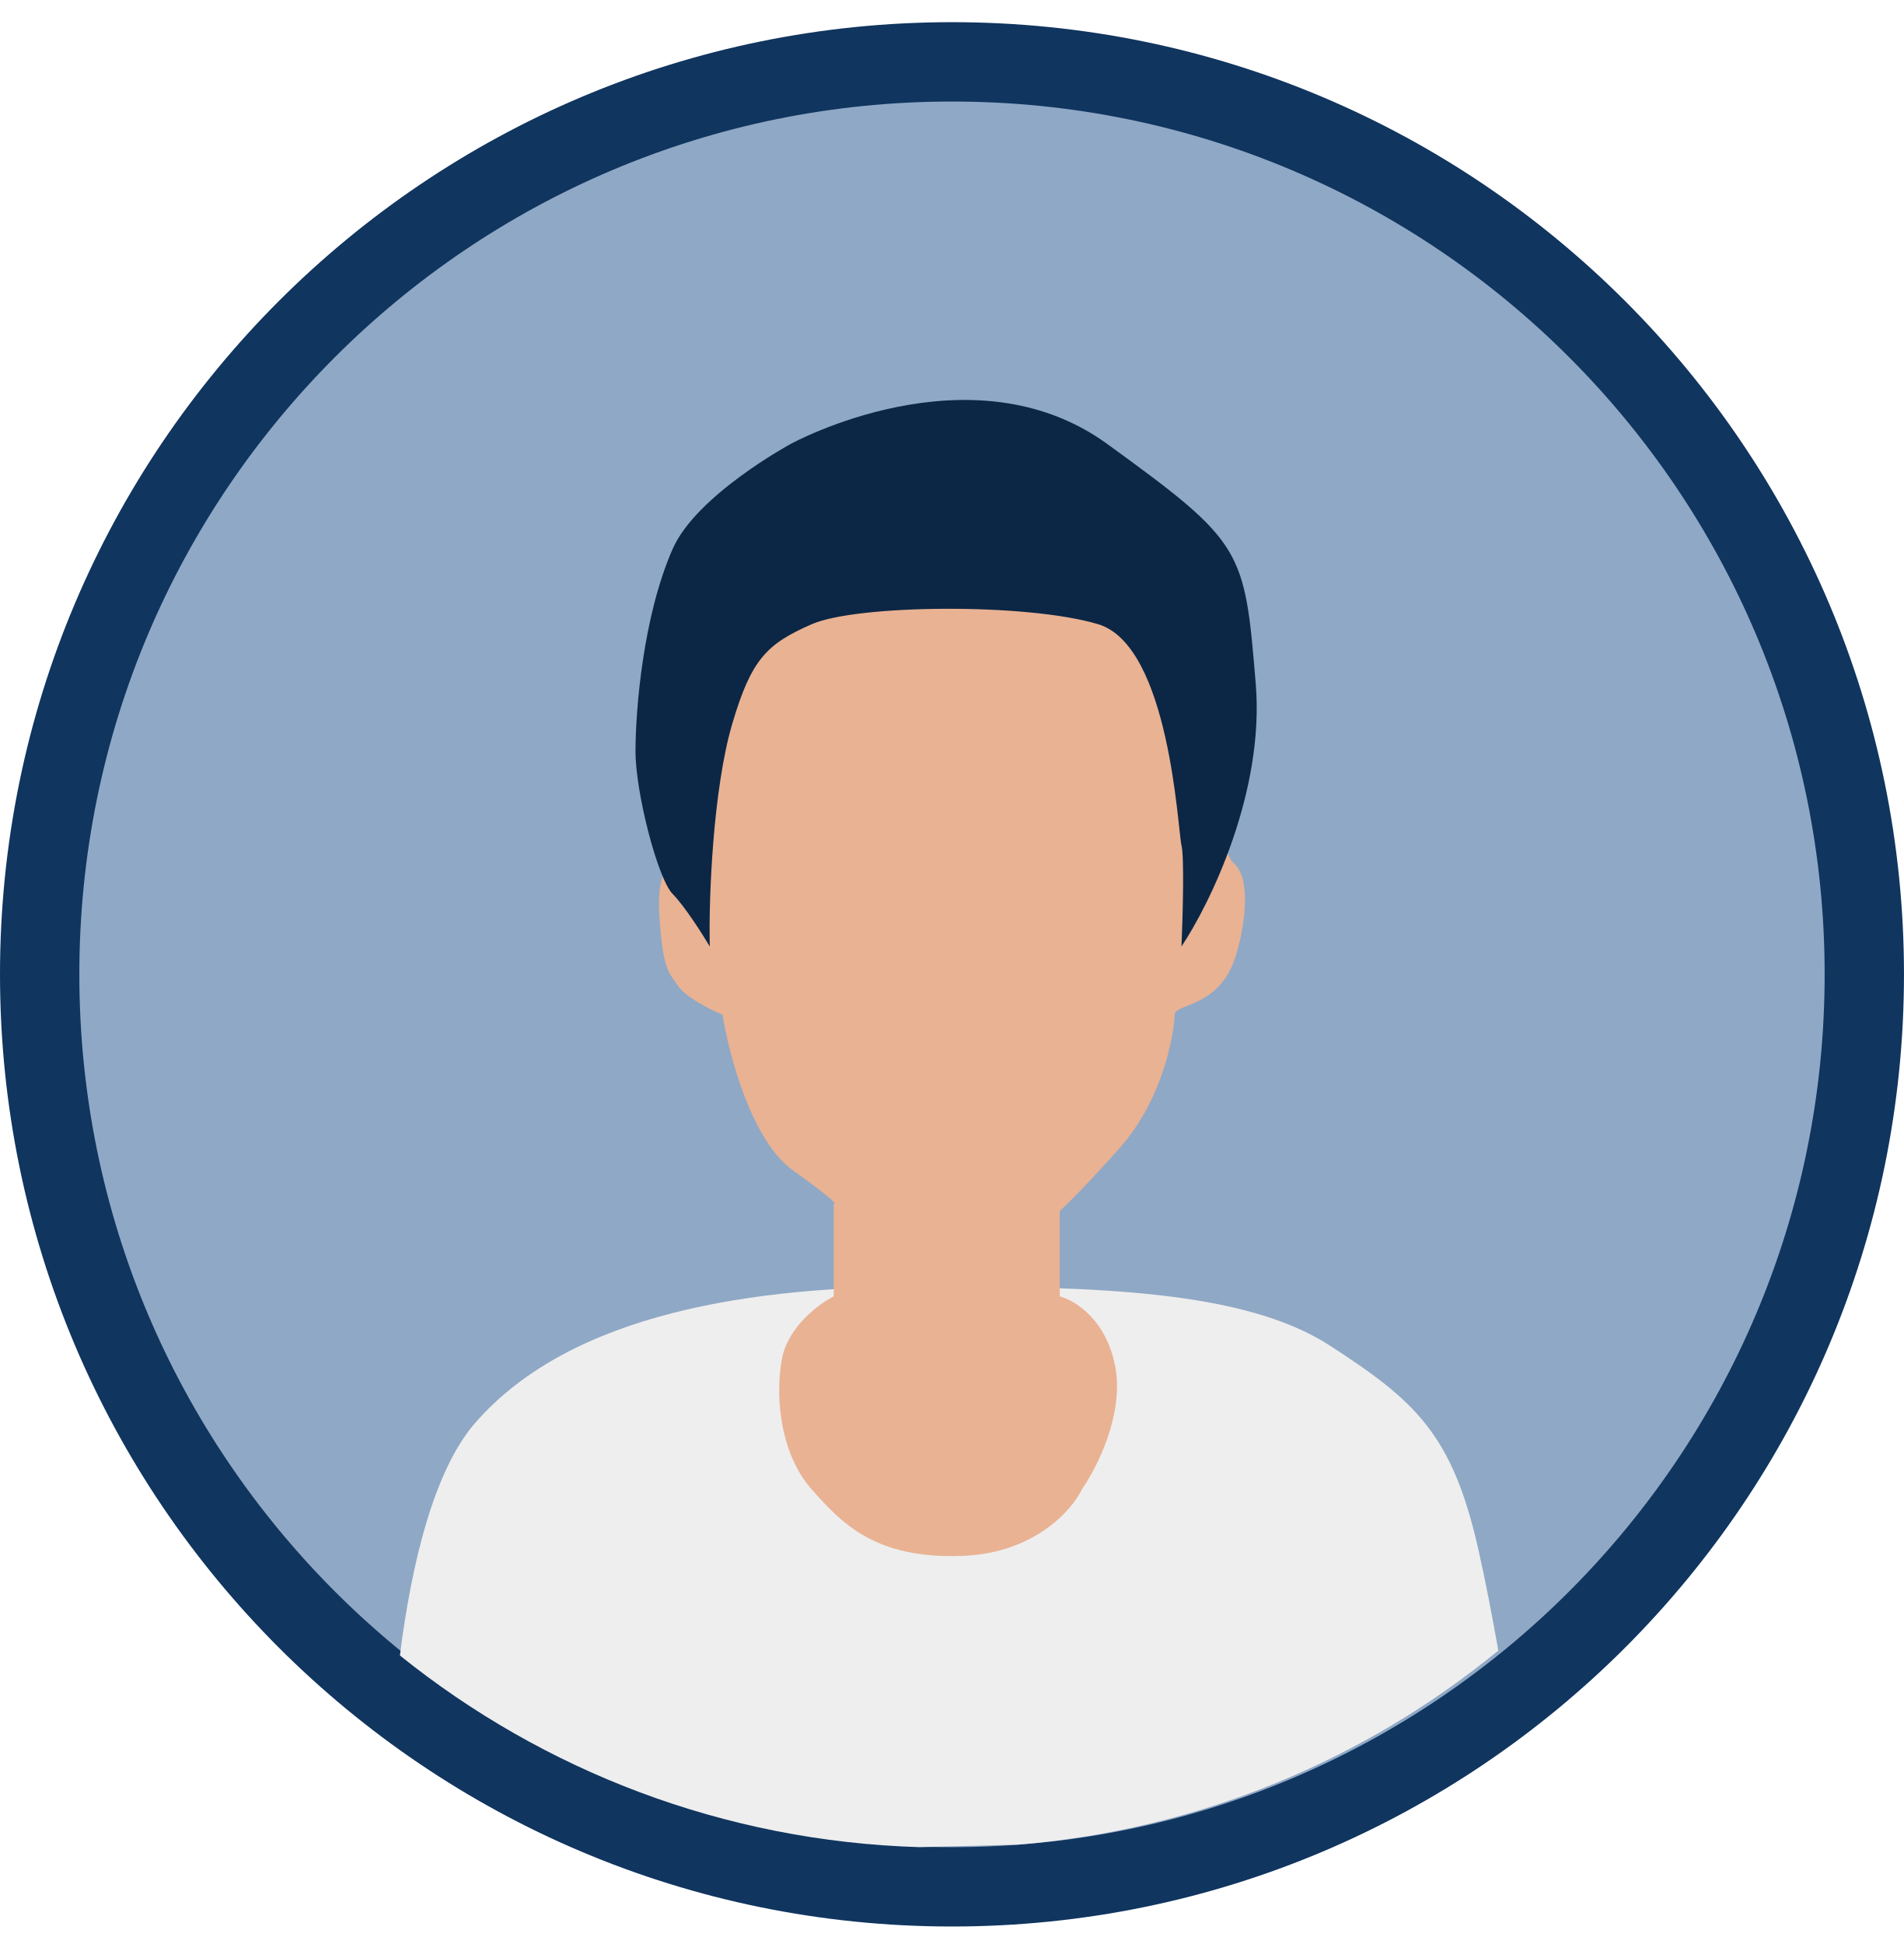
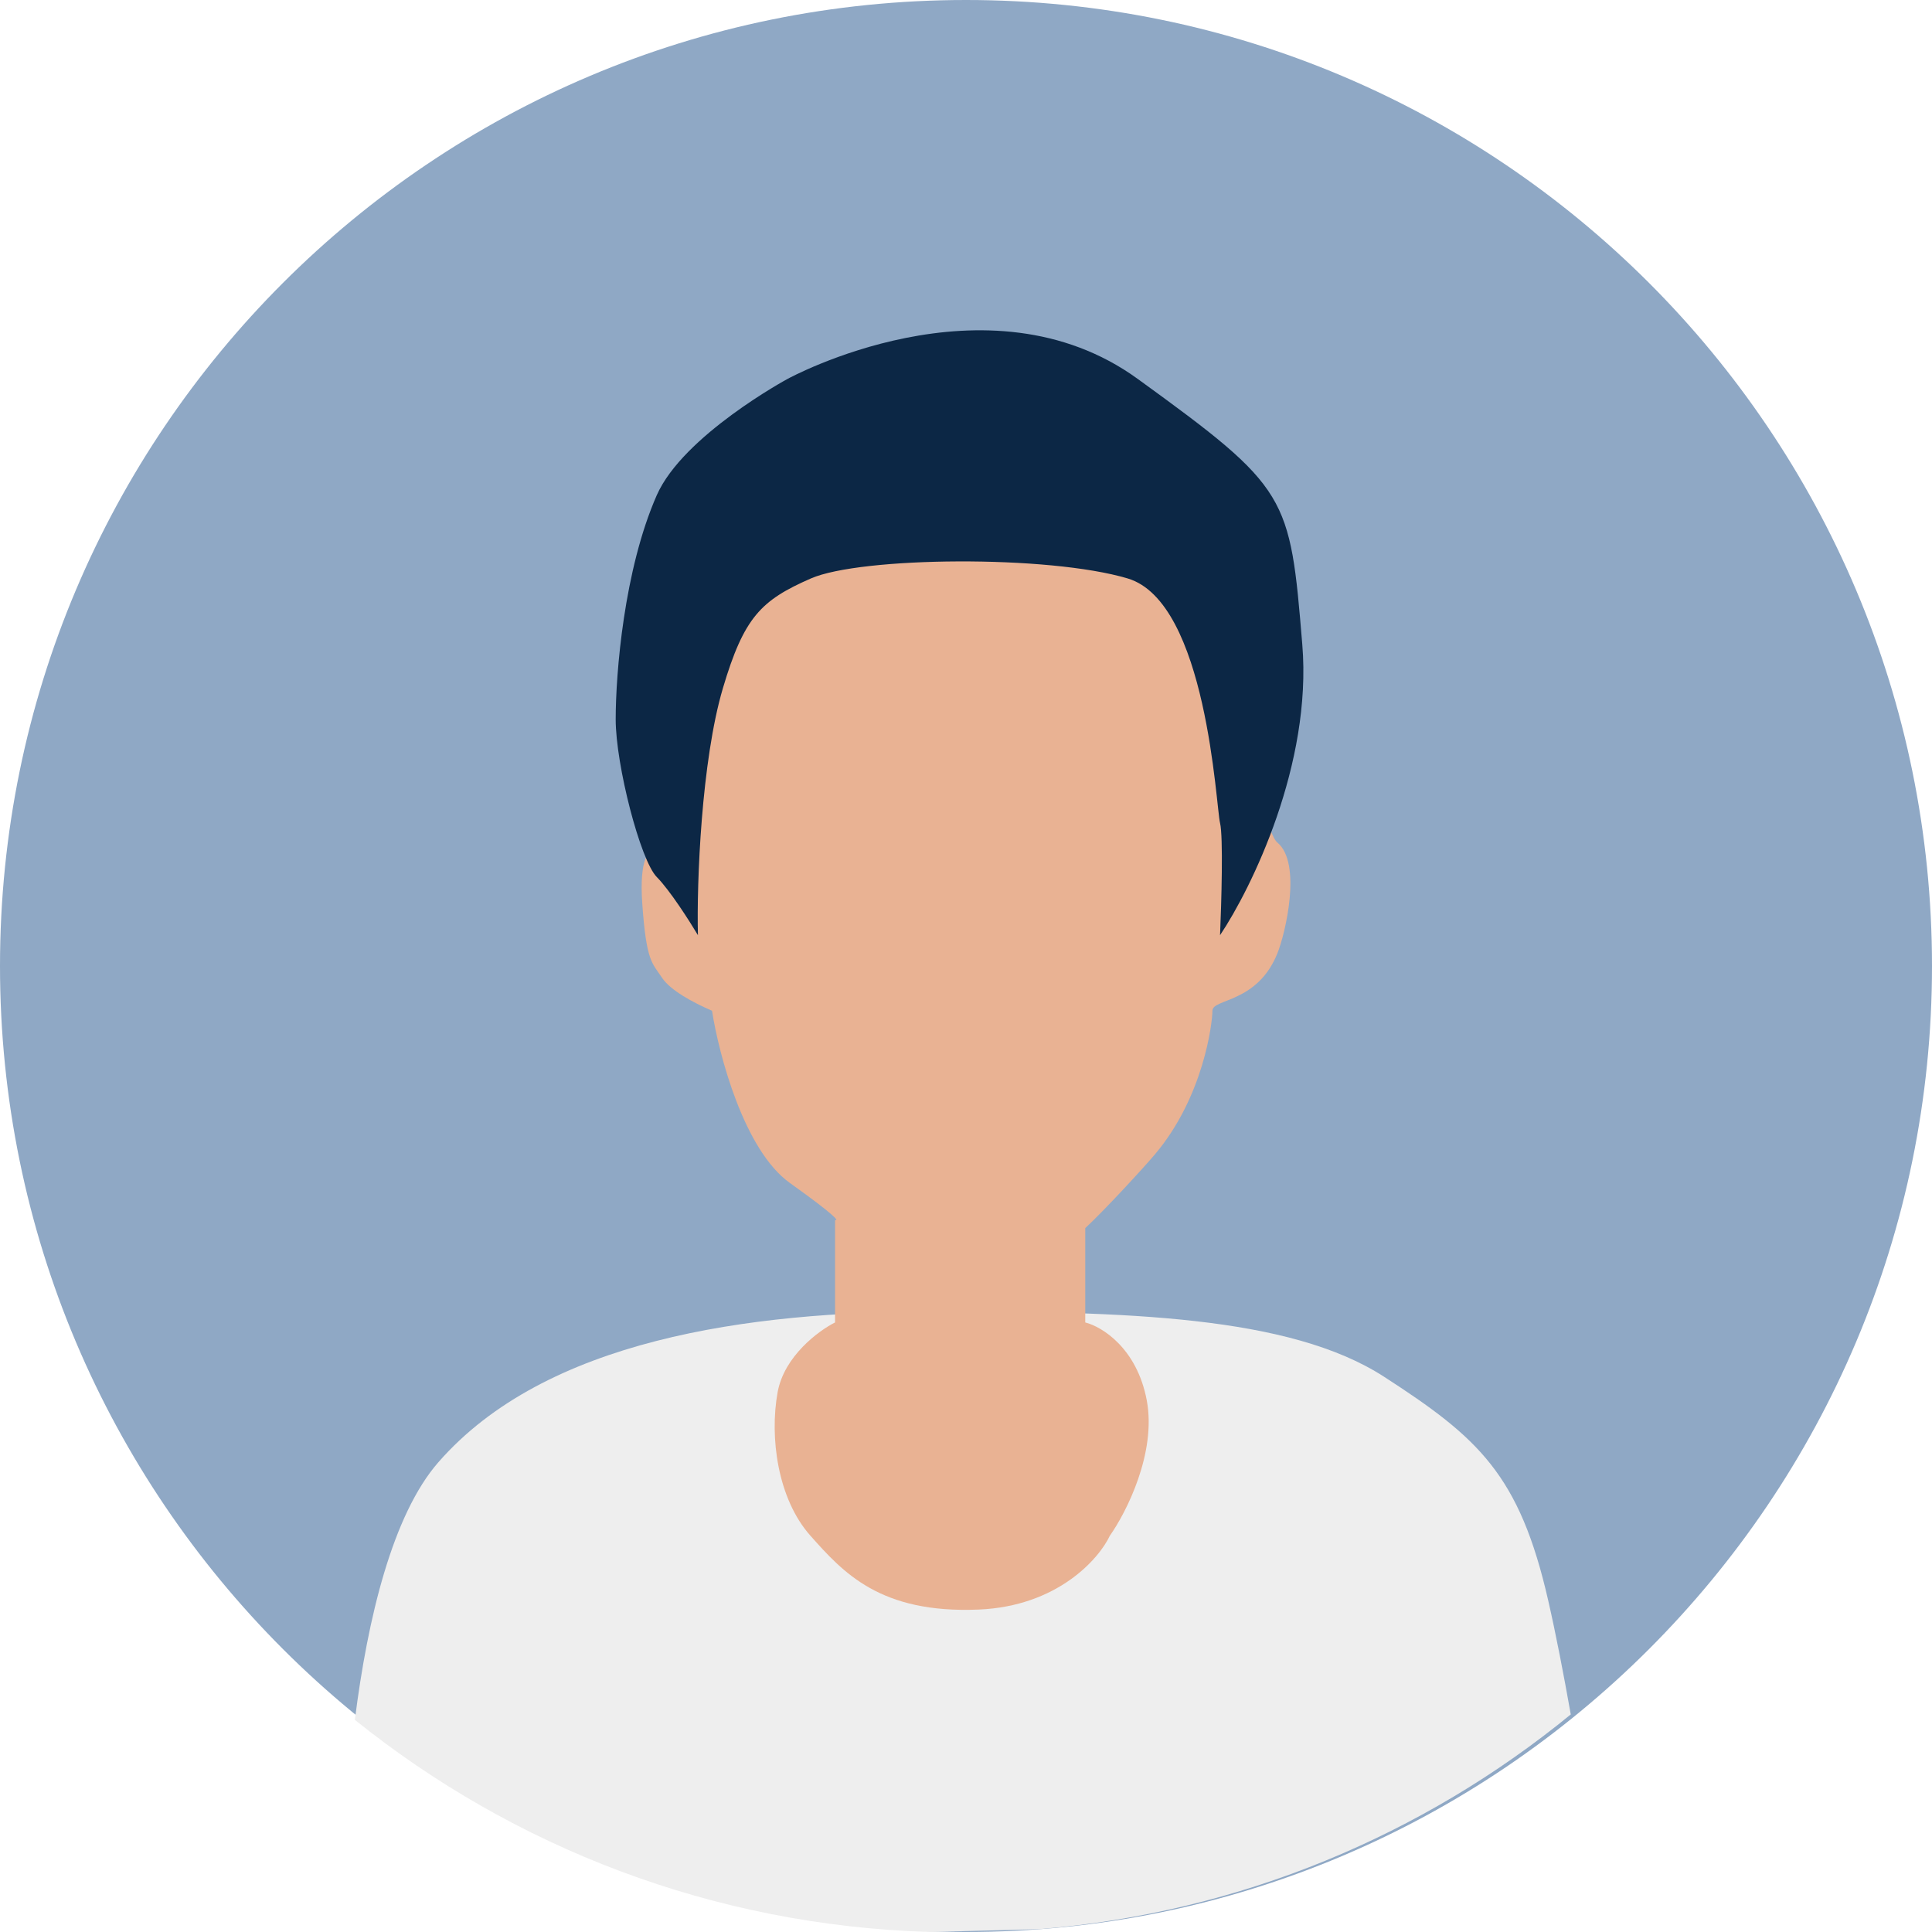
- <svg xmlns="http://www.w3.org/2000/svg" width="48" height="49" viewBox="0 0 48 49" fill="none">
-   <circle cx="24" cy="24.559" r="23" fill="#8FA8C5" stroke="#10355F" stroke-width="2" />
-   <path fill-rule="evenodd" clip-rule="evenodd" d="M10.082 41.728C10.373 39.409 10.943 37.051 11.984 35.86C14.418 33.076 19.005 32.426 23.312 32.426C27.619 32.426 31.363 32.519 33.517 33.911C35.67 35.303 36.606 36.139 37.261 39.016C37.438 39.791 37.612 40.694 37.773 41.604C34.42 44.348 30.242 46.121 25.667 46.495L23.191 46.559C18.236 46.413 13.692 44.629 10.082 41.728Z" fill="#EEEEEE" />
-   <path d="M16.628 23.149C16.553 22.103 16.784 21.904 16.908 21.935V19.413L19.831 14.816L28.579 15.11C30.042 16.48 30.643 21.374 31.092 21.748C31.652 22.215 31.279 23.803 31.092 24.27C30.636 25.411 29.612 25.298 29.612 25.578C29.612 25.858 29.41 27.54 28.304 28.847C28.023 29.18 27.152 30.124 26.716 30.529V32.677C27.09 32.771 27.893 33.256 28.117 34.452C28.341 35.648 27.65 37.005 27.277 37.535C27.028 38.064 26.081 39.141 24.288 39.216C22.046 39.309 21.205 38.375 20.458 37.535C19.71 36.694 19.524 35.293 19.71 34.265C19.86 33.443 20.645 32.864 21.018 32.677V30.342C21.112 30.373 21.037 30.248 19.991 29.501C18.945 28.754 18.372 26.574 18.216 25.578C17.78 25.391 17.267 25.111 17.08 24.831C16.849 24.483 16.721 24.457 16.628 23.149Z" fill="#E9B293" />
-   <path d="M16.958 13.836C17.557 12.475 19.933 11.19 19.933 11.19C19.933 11.19 24.474 8.695 27.913 11.19C31.352 13.684 31.377 13.836 31.658 17.24C31.883 19.962 30.503 22.785 29.785 23.857C29.817 23.132 29.86 21.607 29.785 21.304C29.692 20.926 29.489 16.273 27.683 15.733C25.877 15.193 21.598 15.238 20.466 15.733C19.335 16.228 18.944 16.61 18.463 18.235C17.974 19.886 17.863 22.659 17.894 23.857C17.707 23.542 17.257 22.836 16.958 22.533C16.583 22.155 16.021 19.981 16.021 18.941C16.021 17.901 16.209 15.538 16.958 13.836Z" fill="#0C2745" />
+ <svg xmlns="http://www.w3.org/2000/svg" width="44" height="44" viewBox="0 0 44 44" fill="none">
+   <circle cx="22" cy="22" r="22" fill="#8FA8C5" />
+   <path fill-rule="evenodd" clip-rule="evenodd" d="M8.082 39.169C8.373 36.85 8.943 34.492 9.984 33.301C12.418 30.517 17.006 29.867 21.312 29.867C25.619 29.867 29.363 29.96 31.517 31.352C33.67 32.744 34.606 33.58 35.261 36.457C35.438 37.232 35.612 38.135 35.773 39.045C32.42 41.789 28.242 43.562 23.667 43.936L21.191 44C16.236 43.854 11.692 42.069 8.082 39.169Z" fill="#EEEEEE" />
+   <path d="M14.628 20.59C14.553 19.544 14.783 19.345 14.908 19.376V16.854L17.831 12.257L26.579 12.551C28.042 13.921 28.643 18.815 29.092 19.189C29.652 19.656 29.279 21.244 29.092 21.711C28.635 22.852 27.612 22.739 27.612 23.019C27.612 23.299 27.41 24.98 26.304 26.288C26.023 26.621 25.152 27.565 24.716 27.97V30.118C25.09 30.212 25.893 30.697 26.117 31.893C26.341 33.089 25.65 34.446 25.276 34.975C25.027 35.505 24.081 36.582 22.287 36.657C20.045 36.75 19.205 35.816 18.457 34.975C17.71 34.135 17.523 32.734 17.71 31.706C17.86 30.884 18.644 30.305 19.018 30.118V27.783C19.111 27.814 19.037 27.689 17.99 26.942C16.944 26.195 16.371 24.015 16.216 23.019C15.78 22.832 15.267 22.552 15.08 22.272C14.848 21.924 14.721 21.898 14.628 20.59Z" fill="#E9B293" />
+   <path d="M14.958 11.277C15.558 9.916 17.933 8.631 17.933 8.631C17.933 8.631 22.474 6.136 25.913 8.631C29.353 11.125 29.378 11.277 29.659 14.681C29.884 17.403 28.504 20.226 27.786 21.298C27.817 20.573 27.861 19.048 27.786 18.745C27.692 18.367 27.49 13.714 25.683 13.174C23.877 12.634 19.599 12.679 18.467 13.174C17.336 13.669 16.944 14.051 16.463 15.675C15.974 17.327 15.864 20.1 15.895 21.298C15.707 20.983 15.258 20.277 14.958 19.974C14.584 19.596 14.022 17.422 14.022 16.382C14.022 15.342 14.209 12.979 14.958 11.277Z" fill="#0C2745" />
</svg>
